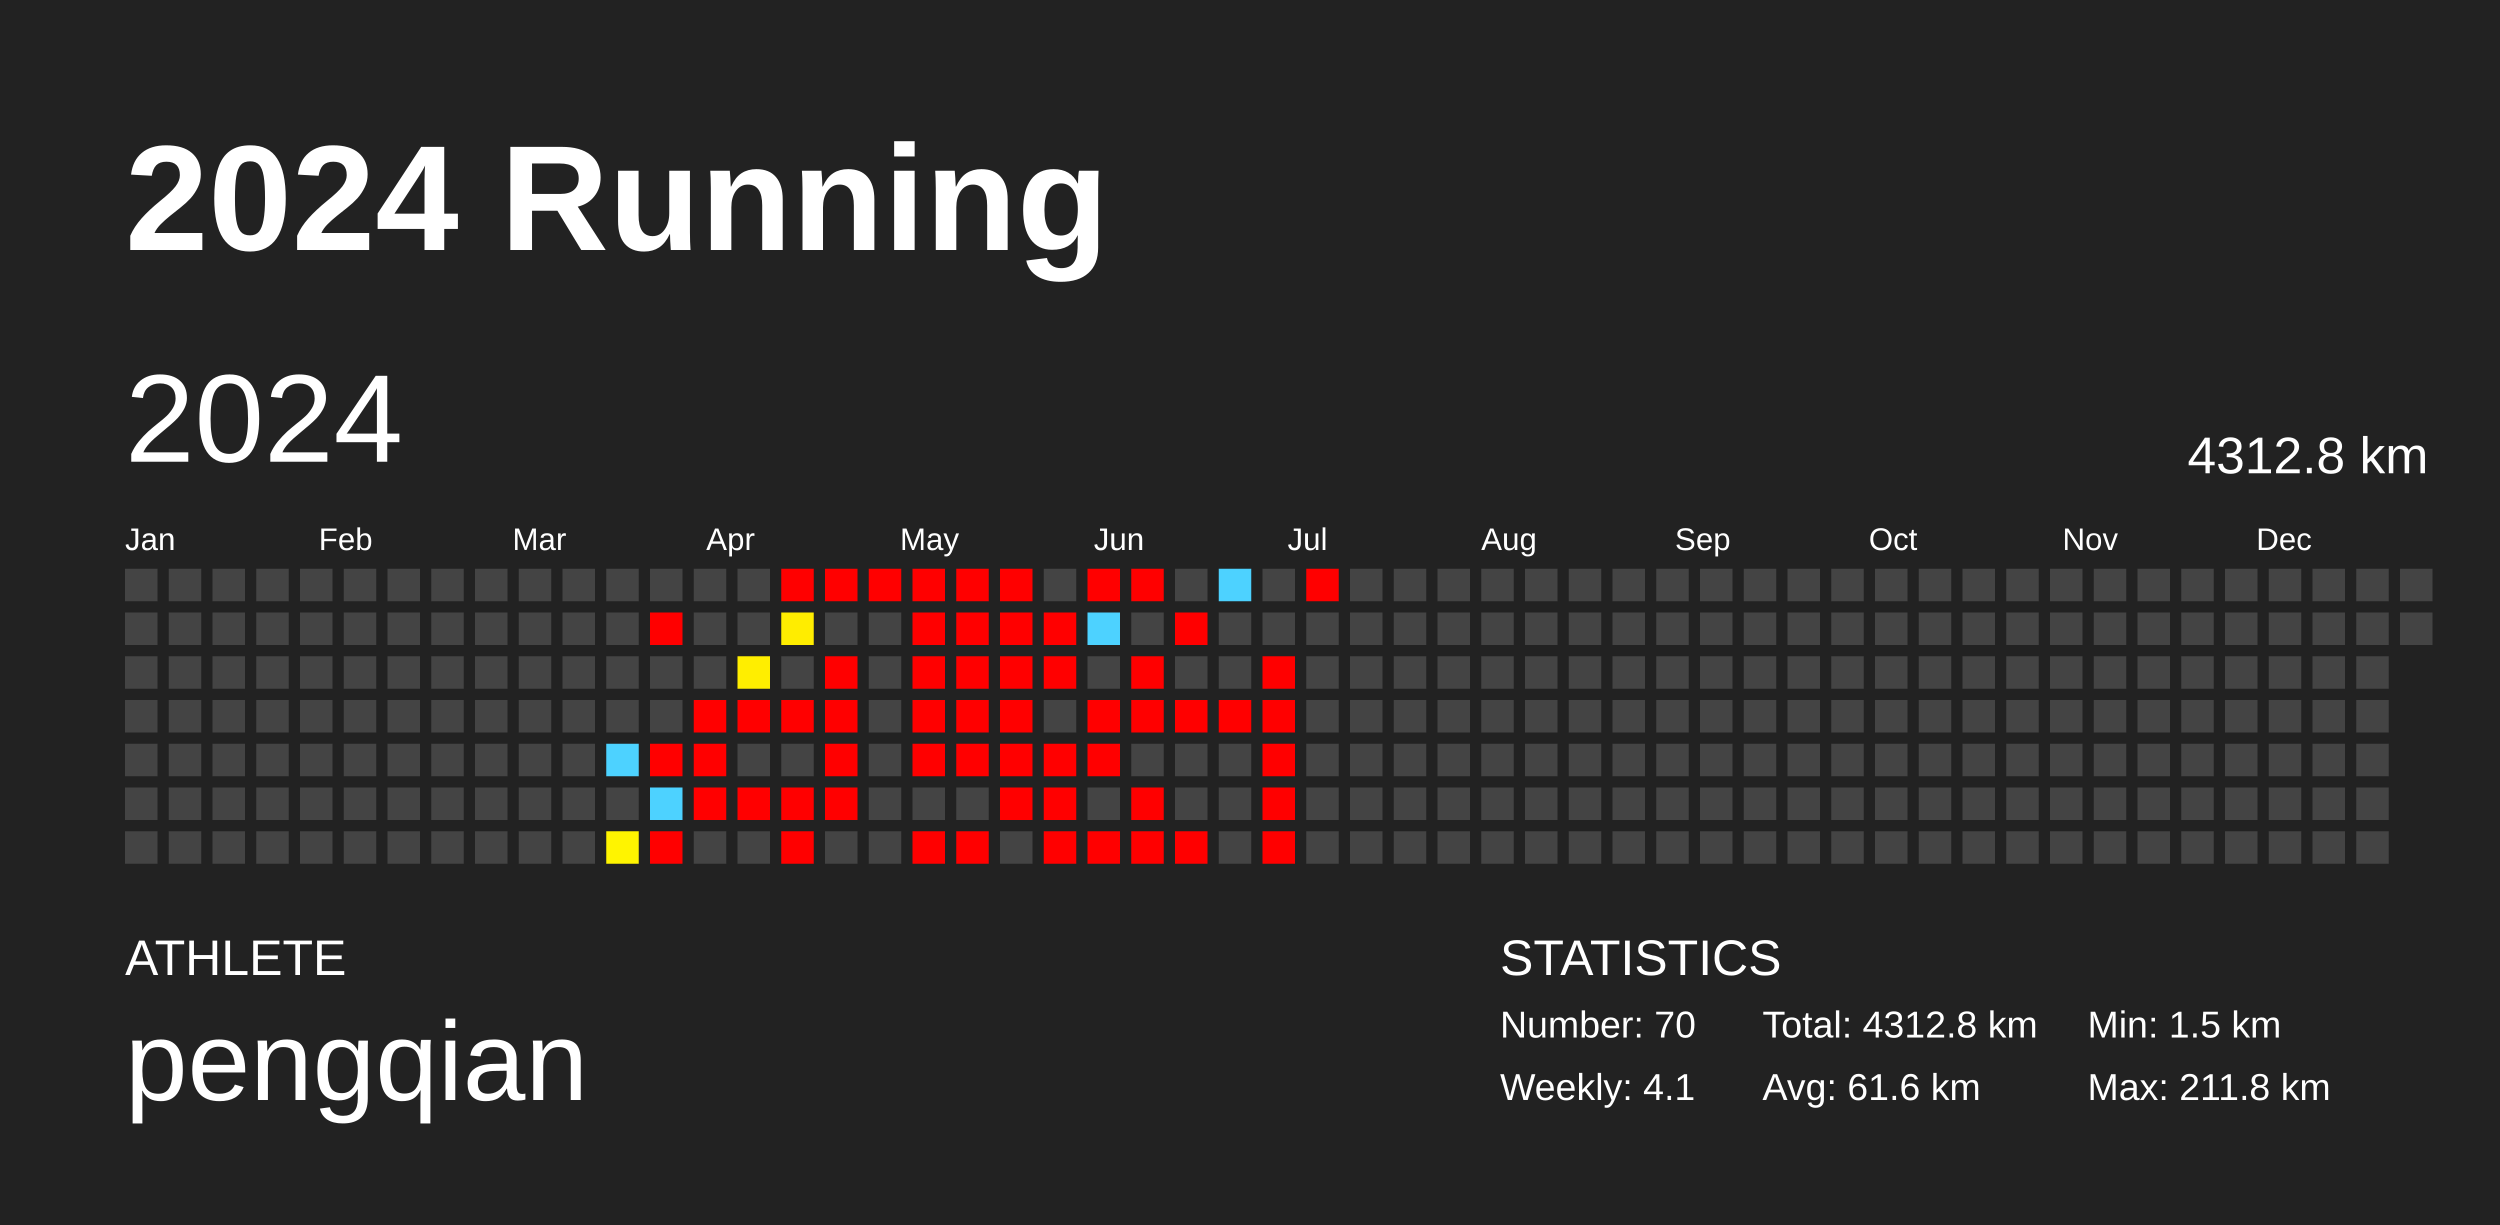
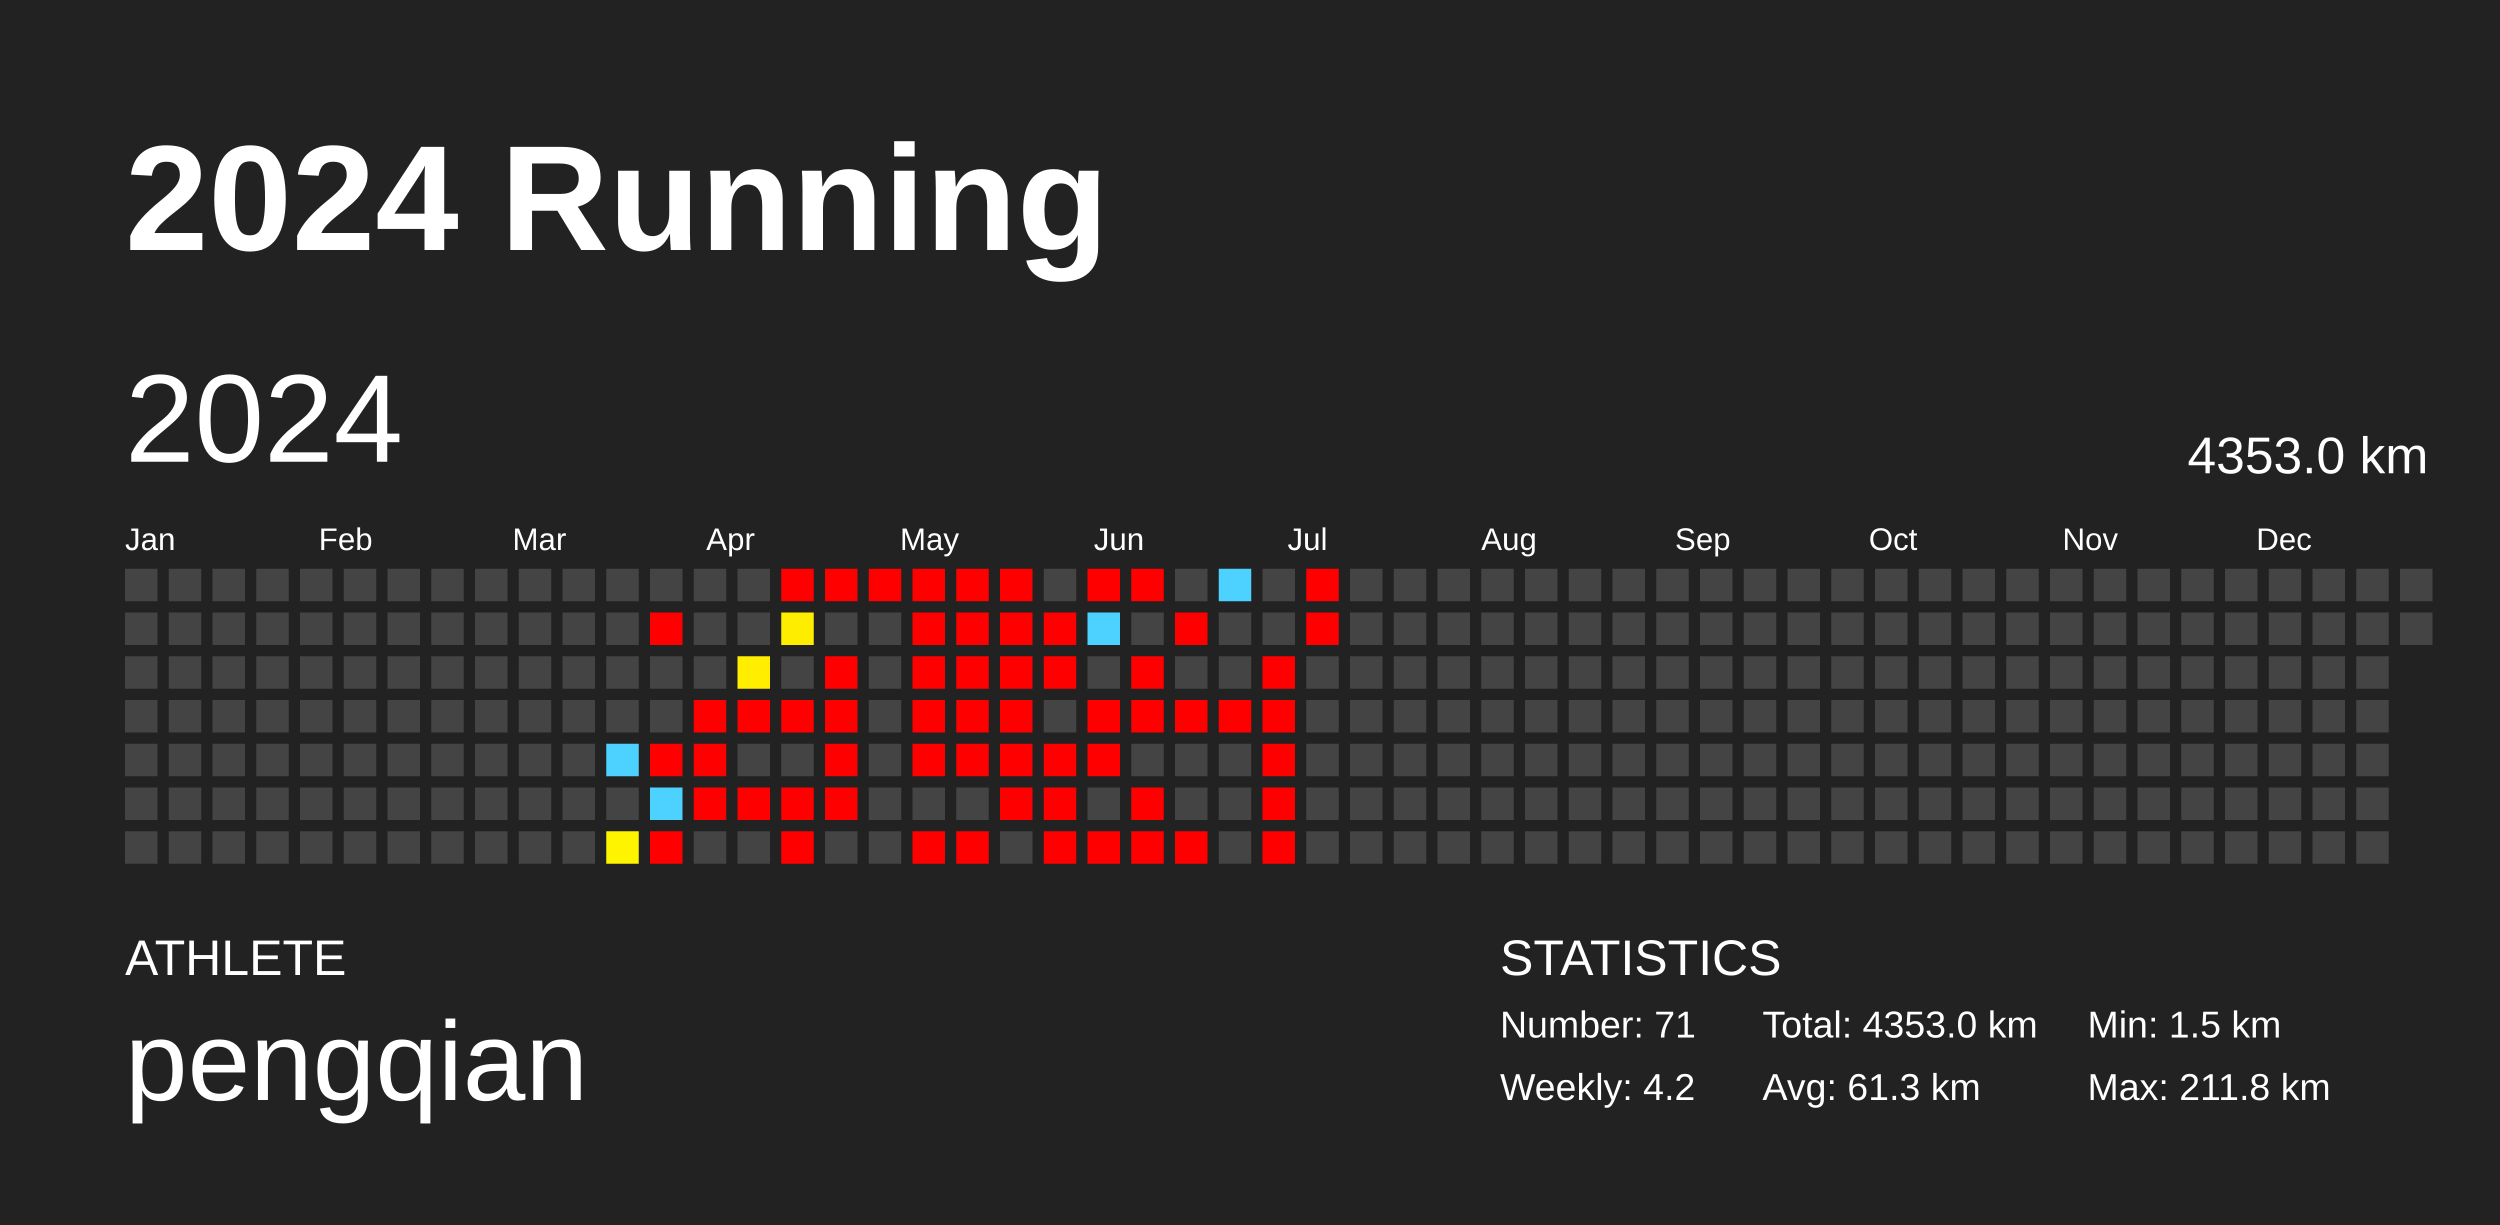
<svg xmlns="http://www.w3.org/2000/svg" baseProfile="full" height="98mm" version="1.1" viewBox="0,0,200,98" width="200mm">
  <defs />
  <rect fill="#222222" height="98" width="200" x="0" y="0" />
  <text fill="#FFFFFF" style="font-size:12px; font-family:Arial; font-weight:bold;" x="10" y="20">2024 Running</text>
  <text fill="#FFFFFF" style="font-size:4px; font-family:Arial" x="10" y="78">ATHLETE</text>
  <text fill="#FFFFFF" style="font-size:9px; font-family:Arial" x="10" y="88">pengqian</text>
  <text fill="#FFFFFF" style="font-size:4px; font-family:Arial" x="120" y="78">STATISTICS</text>
-   <text fill="#FFFFFF" style="font-size:3px; font-family:Arial" x="120" y="83">Number: 70</text>
-   <text fill="#FFFFFF" style="font-size:3px; font-family:Arial" x="120" y="88">Weekly: 4.1</text>
-   <text fill="#FFFFFF" style="font-size:3px; font-family:Arial" x="141" y="83">Total: 4312.8 km</text>
-   <text fill="#FFFFFF" style="font-size:3px; font-family:Arial" x="141" y="88">Avg: 61.6 km</text>
+   <text fill="#FFFFFF" style="font-size:3px; font-family:Arial" x="120" y="83">Number: 71</text>
+   <text fill="#FFFFFF" style="font-size:3px; font-family:Arial" x="120" y="88">Weekly: 4.2</text>
+   <text fill="#FFFFFF" style="font-size:3px; font-family:Arial" x="141" y="83">Total: 4353.0 km</text>
+   <text fill="#FFFFFF" style="font-size:3px; font-family:Arial" x="141" y="88">Avg: 61.3 km</text>
  <text fill="#FFFFFF" style="font-size:3px; font-family:Arial" x="167" y="83">Min: 1.5 km</text>
  <text fill="#FFFFFF" style="font-size:3px; font-family:Arial" x="167" y="88">Max: 211.8 km</text>
  <text dominant-baseline="hanging" fill="#FFFFFF" style="font-size:10.0px; font-family:Arial;" x="10" y="30">2024</text>
-   <text dominant-baseline="hanging" fill="#FFFFFF" style="font-size:4.125px; font-family:Arial;" x="175" y="35">4312.8 km</text>
+   <text dominant-baseline="hanging" fill="#FFFFFF" style="font-size:4.125px; font-family:Arial;" x="175" y="35">4353.0 km</text>
  <text fill="#FFFFFF" style="font-size:2.5px; font-family:Arial" x="10.0" y="44">Jan</text>
  <text fill="#FFFFFF" style="font-size:2.5px; font-family:Arial" x="25.5" y="44">Feb</text>
  <text fill="#FFFFFF" style="font-size:2.5px; font-family:Arial" x="41.0" y="44">Mar</text>
  <text fill="#FFFFFF" style="font-size:2.5px; font-family:Arial" x="56.5" y="44">Apr</text>
  <text fill="#FFFFFF" style="font-size:2.5px; font-family:Arial" x="72.0" y="44">May</text>
  <text fill="#FFFFFF" style="font-size:2.5px; font-family:Arial" x="87.5" y="44">Jun</text>
  <text fill="#FFFFFF" style="font-size:2.5px; font-family:Arial" x="103.0" y="44">Jul</text>
  <text fill="#FFFFFF" style="font-size:2.5px; font-family:Arial" x="118.5" y="44">Aug</text>
  <text fill="#FFFFFF" style="font-size:2.5px; font-family:Arial" x="134.0" y="44">Sep</text>
  <text fill="#FFFFFF" style="font-size:2.5px; font-family:Arial" x="149.5" y="44">Oct</text>
  <text fill="#FFFFFF" style="font-size:2.5px; font-family:Arial" x="165.0" y="44">Nov</text>
  <text fill="#FFFFFF" style="font-size:2.5px; font-family:Arial" x="180.5" y="44">Dec</text>
  <rect fill="#444444" height="2.6" width="2.6" x="10.0" y="45.5" />
  <rect fill="#444444" height="2.6" width="2.6" x="10.0" y="49.0" />
  <rect fill="#444444" height="2.6" width="2.6" x="10.0" y="52.5" />
  <rect fill="#444444" height="2.6" width="2.6" x="10.0" y="56.0" />
  <rect fill="#444444" height="2.6" width="2.6" x="10.0" y="59.5" />
  <rect fill="#444444" height="2.6" width="2.6" x="10.0" y="63.0" />
  <rect fill="#444444" height="2.6" width="2.6" x="10.0" y="66.5" />
  <rect fill="#444444" height="2.6" width="2.6" x="13.5" y="45.5" />
  <rect fill="#444444" height="2.6" width="2.6" x="13.5" y="49.0" />
  <rect fill="#444444" height="2.6" width="2.6" x="13.5" y="52.5" />
  <rect fill="#444444" height="2.6" width="2.6" x="13.5" y="56.0" />
  <rect fill="#444444" height="2.6" width="2.6" x="13.5" y="59.5" />
  <rect fill="#444444" height="2.6" width="2.6" x="13.5" y="63.0" />
  <rect fill="#444444" height="2.6" width="2.6" x="13.5" y="66.5" />
  <rect fill="#444444" height="2.6" width="2.6" x="17.0" y="45.5" />
  <rect fill="#444444" height="2.6" width="2.6" x="17.0" y="49.0" />
  <rect fill="#444444" height="2.6" width="2.6" x="17.0" y="52.5" />
  <rect fill="#444444" height="2.6" width="2.6" x="17.0" y="56.0" />
  <rect fill="#444444" height="2.6" width="2.6" x="17.0" y="59.5" />
  <rect fill="#444444" height="2.6" width="2.6" x="17.0" y="63.0" />
  <rect fill="#444444" height="2.6" width="2.6" x="17.0" y="66.5" />
  <rect fill="#444444" height="2.6" width="2.6" x="20.5" y="45.5" />
  <rect fill="#444444" height="2.6" width="2.6" x="20.5" y="49.0" />
  <rect fill="#444444" height="2.6" width="2.6" x="20.5" y="52.5" />
  <rect fill="#444444" height="2.6" width="2.6" x="20.5" y="56.0" />
  <rect fill="#444444" height="2.6" width="2.6" x="20.5" y="59.5" />
  <rect fill="#444444" height="2.6" width="2.6" x="20.5" y="63.0" />
  <rect fill="#444444" height="2.6" width="2.6" x="20.5" y="66.5" />
  <rect fill="#444444" height="2.6" width="2.6" x="24.0" y="45.5" />
  <rect fill="#444444" height="2.6" width="2.6" x="24.0" y="49.0" />
  <rect fill="#444444" height="2.6" width="2.6" x="24.0" y="52.5" />
  <rect fill="#444444" height="2.6" width="2.6" x="24.0" y="56.0" />
  <rect fill="#444444" height="2.6" width="2.6" x="24.0" y="59.5" />
  <rect fill="#444444" height="2.6" width="2.6" x="24.0" y="63.0" />
  <rect fill="#444444" height="2.6" width="2.6" x="24.0" y="66.5" />
  <rect fill="#444444" height="2.6" width="2.6" x="27.5" y="45.5" />
  <rect fill="#444444" height="2.6" width="2.6" x="27.5" y="49.0" />
  <rect fill="#444444" height="2.6" width="2.6" x="27.5" y="52.5" />
  <rect fill="#444444" height="2.6" width="2.6" x="27.5" y="56.0" />
  <rect fill="#444444" height="2.6" width="2.6" x="27.5" y="59.5" />
  <rect fill="#444444" height="2.6" width="2.6" x="27.5" y="63.0" />
  <rect fill="#444444" height="2.6" width="2.6" x="27.5" y="66.5" />
  <rect fill="#444444" height="2.6" width="2.6" x="31.0" y="45.5" />
  <rect fill="#444444" height="2.6" width="2.6" x="31.0" y="49.0" />
  <rect fill="#444444" height="2.6" width="2.6" x="31.0" y="52.5" />
  <rect fill="#444444" height="2.6" width="2.6" x="31.0" y="56.0" />
  <rect fill="#444444" height="2.6" width="2.6" x="31.0" y="59.5" />
  <rect fill="#444444" height="2.6" width="2.6" x="31.0" y="63.0" />
  <rect fill="#444444" height="2.6" width="2.6" x="31.0" y="66.5" />
  <rect fill="#444444" height="2.6" width="2.6" x="34.5" y="45.5" />
  <rect fill="#444444" height="2.6" width="2.6" x="34.5" y="49.0" />
  <rect fill="#444444" height="2.6" width="2.6" x="34.5" y="52.5" />
  <rect fill="#444444" height="2.6" width="2.6" x="34.5" y="56.0" />
  <rect fill="#444444" height="2.6" width="2.6" x="34.5" y="59.5" />
  <rect fill="#444444" height="2.6" width="2.6" x="34.5" y="63.0" />
  <rect fill="#444444" height="2.6" width="2.6" x="34.5" y="66.5" />
  <rect fill="#444444" height="2.6" width="2.6" x="38.0" y="45.5" />
  <rect fill="#444444" height="2.6" width="2.6" x="38.0" y="49.0" />
  <rect fill="#444444" height="2.6" width="2.6" x="38.0" y="52.5" />
  <rect fill="#444444" height="2.6" width="2.6" x="38.0" y="56.0" />
  <rect fill="#444444" height="2.6" width="2.6" x="38.0" y="59.5" />
  <rect fill="#444444" height="2.6" width="2.6" x="38.0" y="63.0" />
  <rect fill="#444444" height="2.6" width="2.6" x="38.0" y="66.5" />
  <rect fill="#444444" height="2.6" width="2.6" x="41.5" y="45.5" />
  <rect fill="#444444" height="2.6" width="2.6" x="41.5" y="49.0" />
  <rect fill="#444444" height="2.6" width="2.6" x="41.5" y="52.5" />
  <rect fill="#444444" height="2.6" width="2.6" x="41.5" y="56.0" />
  <rect fill="#444444" height="2.6" width="2.6" x="41.5" y="59.5" />
  <rect fill="#444444" height="2.6" width="2.6" x="41.5" y="63.0" />
  <rect fill="#444444" height="2.6" width="2.6" x="41.5" y="66.5" />
  <rect fill="#444444" height="2.6" width="2.6" x="45.0" y="45.5" />
  <rect fill="#444444" height="2.6" width="2.6" x="45.0" y="49.0" />
  <rect fill="#444444" height="2.6" width="2.6" x="45.0" y="52.5" />
  <rect fill="#444444" height="2.6" width="2.6" x="45.0" y="56.0" />
  <rect fill="#444444" height="2.6" width="2.6" x="45.0" y="59.5" />
  <rect fill="#444444" height="2.6" width="2.6" x="45.0" y="63.0" />
  <rect fill="#444444" height="2.6" width="2.6" x="45.0" y="66.5" />
  <rect fill="#444444" height="2.6" width="2.6" x="48.5" y="45.5" />
  <rect fill="#444444" height="2.6" width="2.6" x="48.5" y="49.0" />
  <rect fill="#444444" height="2.6" width="2.6" x="48.5" y="52.5" />
  <rect fill="#444444" height="2.6" width="2.6" x="48.5" y="56.0" />
  <rect fill="#4dd2ff" height="2.6" width="2.6" x="48.5" y="59.5" />
  <rect fill="#444444" height="2.6" width="2.6" x="48.5" y="63.0" />
  <rect fill="#fff400" height="2.6" width="2.6" x="48.5" y="66.5" />
  <rect fill="#444444" height="2.6" width="2.6" x="52.0" y="45.5" />
  <rect fill="red" height="2.6" width="2.6" x="52.0" y="49.0" />
  <rect fill="#444444" height="2.6" width="2.6" x="52.0" y="52.5" />
  <rect fill="#444444" height="2.6" width="2.6" x="52.0" y="56.0" />
  <rect fill="red" height="2.6" width="2.6" x="52.0" y="59.5" />
  <rect fill="#4dd2ff" height="2.6" width="2.6" x="52.0" y="63.0" />
  <rect fill="red" height="2.6" width="2.6" x="52.0" y="66.5" />
  <rect fill="#444444" height="2.6" width="2.6" x="55.5" y="45.5" />
  <rect fill="#444444" height="2.6" width="2.6" x="55.5" y="49.0" />
  <rect fill="#444444" height="2.6" width="2.6" x="55.5" y="52.5" />
  <rect fill="red" height="2.6" width="2.6" x="55.5" y="56.0" />
  <rect fill="red" height="2.6" width="2.6" x="55.5" y="59.5" />
  <rect fill="red" height="2.6" width="2.6" x="55.5" y="63.0" />
  <rect fill="#444444" height="2.6" width="2.6" x="55.5" y="66.5" />
  <rect fill="#444444" height="2.6" width="2.6" x="59.0" y="45.5" />
  <rect fill="#444444" height="2.6" width="2.6" x="59.0" y="49.0" />
  <rect fill="#ffee00" height="2.6" width="2.6" x="59.0" y="52.5" />
  <rect fill="red" height="2.6" width="2.6" x="59.0" y="56.0" />
  <rect fill="#444444" height="2.6" width="2.6" x="59.0" y="59.5" />
  <rect fill="red" height="2.6" width="2.6" x="59.0" y="63.0" />
  <rect fill="#444444" height="2.6" width="2.6" x="59.0" y="66.5" />
  <rect fill="red" height="2.6" width="2.6" x="62.5" y="45.5" />
  <rect fill="#ffed00" height="2.6" width="2.6" x="62.5" y="49.0" />
  <rect fill="#444444" height="2.6" width="2.6" x="62.5" y="52.5" />
  <rect fill="red" height="2.6" width="2.6" x="62.5" y="56.0" />
  <rect fill="#444444" height="2.6" width="2.6" x="62.5" y="59.5" />
  <rect fill="red" height="2.6" width="2.6" x="62.5" y="63.0" />
  <rect fill="red" height="2.6" width="2.6" x="62.5" y="66.5" />
  <rect fill="red" height="2.6" width="2.6" x="66.0" y="45.5" />
  <rect fill="#444444" height="2.6" width="2.6" x="66.0" y="49.0" />
  <rect fill="red" height="2.6" width="2.6" x="66.0" y="52.5" />
  <rect fill="red" height="2.6" width="2.6" x="66.0" y="56.0" />
  <rect fill="red" height="2.6" width="2.6" x="66.0" y="59.5" />
  <rect fill="red" height="2.6" width="2.6" x="66.0" y="63.0" />
  <rect fill="#444444" height="2.6" width="2.6" x="66.0" y="66.5" />
  <rect fill="red" height="2.6" width="2.6" x="69.5" y="45.5" />
  <rect fill="#444444" height="2.6" width="2.6" x="69.5" y="49.0" />
  <rect fill="#444444" height="2.6" width="2.6" x="69.5" y="52.5" />
  <rect fill="#444444" height="2.6" width="2.6" x="69.5" y="56.0" />
  <rect fill="#444444" height="2.6" width="2.6" x="69.5" y="59.5" />
  <rect fill="#444444" height="2.6" width="2.6" x="69.5" y="63.0" />
  <rect fill="#444444" height="2.6" width="2.6" x="69.5" y="66.5" />
  <rect fill="red" height="2.6" width="2.6" x="73.0" y="45.5" />
  <rect fill="red" height="2.6" width="2.6" x="73.0" y="49.0" />
  <rect fill="red" height="2.6" width="2.6" x="73.0" y="52.5" />
  <rect fill="red" height="2.6" width="2.6" x="73.0" y="56.0" />
  <rect fill="red" height="2.6" width="2.6" x="73.0" y="59.5" />
  <rect fill="#444444" height="2.6" width="2.6" x="73.0" y="63.0" />
  <rect fill="red" height="2.6" width="2.6" x="73.0" y="66.5" />
  <rect fill="red" height="2.6" width="2.6" x="76.5" y="45.5" />
  <rect fill="red" height="2.6" width="2.6" x="76.5" y="49.0" />
  <rect fill="red" height="2.6" width="2.6" x="76.5" y="52.5" />
  <rect fill="red" height="2.6" width="2.6" x="76.5" y="56.0" />
  <rect fill="red" height="2.6" width="2.6" x="76.5" y="59.5" />
  <rect fill="#444444" height="2.6" width="2.6" x="76.5" y="63.0" />
  <rect fill="red" height="2.6" width="2.6" x="76.5" y="66.5" />
  <rect fill="red" height="2.6" width="2.6" x="80.0" y="45.5" />
  <rect fill="red" height="2.6" width="2.6" x="80.0" y="49.0" />
  <rect fill="red" height="2.6" width="2.6" x="80.0" y="52.5" />
  <rect fill="red" height="2.6" width="2.6" x="80.0" y="56.0" />
  <rect fill="red" height="2.6" width="2.6" x="80.0" y="59.5" />
  <rect fill="red" height="2.6" width="2.6" x="80.0" y="63.0" />
  <rect fill="#444444" height="2.6" width="2.6" x="80.0" y="66.5" />
  <rect fill="#444444" height="2.6" width="2.6" x="83.5" y="45.5" />
  <rect fill="red" height="2.6" width="2.6" x="83.5" y="49.0" />
  <rect fill="red" height="2.6" width="2.6" x="83.5" y="52.5" />
  <rect fill="#444444" height="2.6" width="2.6" x="83.5" y="56.0" />
  <rect fill="red" height="2.6" width="2.6" x="83.5" y="59.5" />
  <rect fill="red" height="2.6" width="2.6" x="83.5" y="63.0" />
  <rect fill="red" height="2.6" width="2.6" x="83.5" y="66.5" />
  <rect fill="red" height="2.6" width="2.6" x="87.0" y="45.5" />
  <rect fill="#4dd2ff" height="2.6" width="2.6" x="87.0" y="49.0" />
  <rect fill="#444444" height="2.6" width="2.6" x="87.0" y="52.5" />
  <rect fill="red" height="2.6" width="2.6" x="87.0" y="56.0" />
  <rect fill="red" height="2.6" width="2.6" x="87.0" y="59.5" />
  <rect fill="#444444" height="2.6" width="2.6" x="87.0" y="63.0" />
  <rect fill="red" height="2.6" width="2.6" x="87.0" y="66.5" />
  <rect fill="red" height="2.6" width="2.6" x="90.5" y="45.5" />
  <rect fill="#444444" height="2.6" width="2.6" x="90.5" y="49.0" />
  <rect fill="red" height="2.6" width="2.6" x="90.5" y="52.5" />
  <rect fill="red" height="2.6" width="2.6" x="90.5" y="56.0" />
  <rect fill="#444444" height="2.6" width="2.6" x="90.5" y="59.5" />
  <rect fill="red" height="2.6" width="2.6" x="90.5" y="63.0" />
  <rect fill="red" height="2.6" width="2.6" x="90.5" y="66.5" />
  <rect fill="#444444" height="2.6" width="2.6" x="94.0" y="45.5" />
  <rect fill="red" height="2.6" width="2.6" x="94.0" y="49.0" />
  <rect fill="#444444" height="2.6" width="2.6" x="94.0" y="52.5" />
  <rect fill="red" height="2.6" width="2.6" x="94.0" y="56.0" />
  <rect fill="#444444" height="2.6" width="2.6" x="94.0" y="59.5" />
  <rect fill="#444444" height="2.6" width="2.6" x="94.0" y="63.0" />
  <rect fill="red" height="2.6" width="2.6" x="94.0" y="66.5" />
  <rect fill="#4dd2ff" height="2.6" width="2.6" x="97.5" y="45.5" />
  <rect fill="#444444" height="2.6" width="2.6" x="97.5" y="49.0" />
  <rect fill="#444444" height="2.6" width="2.6" x="97.5" y="52.5" />
  <rect fill="red" height="2.6" width="2.6" x="97.5" y="56.0" />
  <rect fill="#444444" height="2.6" width="2.6" x="97.5" y="59.5" />
  <rect fill="#444444" height="2.6" width="2.6" x="97.5" y="63.0" />
  <rect fill="#444444" height="2.6" width="2.6" x="97.5" y="66.5" />
  <rect fill="#444444" height="2.6" width="2.6" x="101.0" y="45.5" />
  <rect fill="#444444" height="2.6" width="2.6" x="101.0" y="49.0" />
  <rect fill="red" height="2.6" width="2.6" x="101.0" y="52.5" />
  <rect fill="red" height="2.6" width="2.6" x="101.0" y="56.0" />
  <rect fill="red" height="2.6" width="2.6" x="101.0" y="59.5" />
  <rect fill="red" height="2.6" width="2.6" x="101.0" y="63.0" />
  <rect fill="red" height="2.6" width="2.6" x="101.0" y="66.5" />
  <rect fill="red" height="2.6" width="2.6" x="104.5" y="45.5" />
-   <rect fill="#444444" height="2.6" width="2.6" x="104.5" y="49.0" />
+   <rect fill="red" height="2.6" width="2.6" x="104.5" y="49.0" />
  <rect fill="#444444" height="2.6" width="2.6" x="104.5" y="52.5" />
  <rect fill="#444444" height="2.6" width="2.6" x="104.5" y="56.0" />
  <rect fill="#444444" height="2.6" width="2.6" x="104.5" y="59.5" />
  <rect fill="#444444" height="2.6" width="2.6" x="104.5" y="63.0" />
  <rect fill="#444444" height="2.6" width="2.6" x="104.5" y="66.5" />
  <rect fill="#444444" height="2.6" width="2.6" x="108.0" y="45.5" />
  <rect fill="#444444" height="2.6" width="2.6" x="108.0" y="49.0" />
  <rect fill="#444444" height="2.6" width="2.6" x="108.0" y="52.5" />
  <rect fill="#444444" height="2.6" width="2.6" x="108.0" y="56.0" />
  <rect fill="#444444" height="2.6" width="2.6" x="108.0" y="59.5" />
  <rect fill="#444444" height="2.6" width="2.6" x="108.0" y="63.0" />
  <rect fill="#444444" height="2.6" width="2.6" x="108.0" y="66.5" />
  <rect fill="#444444" height="2.6" width="2.6" x="111.5" y="45.5" />
  <rect fill="#444444" height="2.6" width="2.6" x="111.5" y="49.0" />
  <rect fill="#444444" height="2.6" width="2.6" x="111.5" y="52.5" />
  <rect fill="#444444" height="2.6" width="2.6" x="111.5" y="56.0" />
  <rect fill="#444444" height="2.6" width="2.6" x="111.5" y="59.5" />
  <rect fill="#444444" height="2.6" width="2.6" x="111.5" y="63.0" />
  <rect fill="#444444" height="2.6" width="2.6" x="111.5" y="66.5" />
  <rect fill="#444444" height="2.6" width="2.6" x="115.0" y="45.5" />
  <rect fill="#444444" height="2.6" width="2.6" x="115.0" y="49.0" />
  <rect fill="#444444" height="2.6" width="2.6" x="115.0" y="52.5" />
  <rect fill="#444444" height="2.6" width="2.6" x="115.0" y="56.0" />
  <rect fill="#444444" height="2.6" width="2.6" x="115.0" y="59.5" />
  <rect fill="#444444" height="2.6" width="2.6" x="115.0" y="63.0" />
  <rect fill="#444444" height="2.6" width="2.6" x="115.0" y="66.5" />
  <rect fill="#444444" height="2.6" width="2.6" x="118.5" y="45.5" />
  <rect fill="#444444" height="2.6" width="2.6" x="118.5" y="49.0" />
  <rect fill="#444444" height="2.6" width="2.6" x="118.5" y="52.5" />
  <rect fill="#444444" height="2.6" width="2.6" x="118.5" y="56.0" />
  <rect fill="#444444" height="2.6" width="2.6" x="118.5" y="59.5" />
  <rect fill="#444444" height="2.6" width="2.6" x="118.5" y="63.0" />
  <rect fill="#444444" height="2.6" width="2.6" x="118.5" y="66.5" />
  <rect fill="#444444" height="2.6" width="2.6" x="122.0" y="45.5" />
  <rect fill="#444444" height="2.6" width="2.6" x="122.0" y="49.0" />
  <rect fill="#444444" height="2.6" width="2.6" x="122.0" y="52.5" />
  <rect fill="#444444" height="2.6" width="2.6" x="122.0" y="56.0" />
  <rect fill="#444444" height="2.6" width="2.6" x="122.0" y="59.5" />
  <rect fill="#444444" height="2.6" width="2.6" x="122.0" y="63.0" />
  <rect fill="#444444" height="2.6" width="2.6" x="122.0" y="66.5" />
  <rect fill="#444444" height="2.6" width="2.6" x="125.5" y="45.5" />
  <rect fill="#444444" height="2.6" width="2.6" x="125.5" y="49.0" />
  <rect fill="#444444" height="2.6" width="2.6" x="125.5" y="52.5" />
  <rect fill="#444444" height="2.6" width="2.6" x="125.5" y="56.0" />
  <rect fill="#444444" height="2.6" width="2.6" x="125.5" y="59.5" />
  <rect fill="#444444" height="2.6" width="2.6" x="125.5" y="63.0" />
  <rect fill="#444444" height="2.6" width="2.6" x="125.5" y="66.5" />
  <rect fill="#444444" height="2.6" width="2.6" x="129.0" y="45.5" />
  <rect fill="#444444" height="2.6" width="2.6" x="129.0" y="49.0" />
  <rect fill="#444444" height="2.6" width="2.6" x="129.0" y="52.5" />
  <rect fill="#444444" height="2.6" width="2.6" x="129.0" y="56.0" />
  <rect fill="#444444" height="2.6" width="2.6" x="129.0" y="59.5" />
  <rect fill="#444444" height="2.6" width="2.6" x="129.0" y="63.0" />
  <rect fill="#444444" height="2.6" width="2.6" x="129.0" y="66.5" />
  <rect fill="#444444" height="2.6" width="2.6" x="132.5" y="45.5" />
  <rect fill="#444444" height="2.6" width="2.6" x="132.5" y="49.0" />
  <rect fill="#444444" height="2.6" width="2.6" x="132.5" y="52.5" />
  <rect fill="#444444" height="2.6" width="2.6" x="132.5" y="56.0" />
  <rect fill="#444444" height="2.6" width="2.6" x="132.5" y="59.5" />
  <rect fill="#444444" height="2.6" width="2.6" x="132.5" y="63.0" />
  <rect fill="#444444" height="2.6" width="2.6" x="132.5" y="66.5" />
  <rect fill="#444444" height="2.6" width="2.6" x="136.0" y="45.5" />
  <rect fill="#444444" height="2.6" width="2.6" x="136.0" y="49.0" />
  <rect fill="#444444" height="2.6" width="2.6" x="136.0" y="52.5" />
  <rect fill="#444444" height="2.6" width="2.6" x="136.0" y="56.0" />
  <rect fill="#444444" height="2.6" width="2.6" x="136.0" y="59.5" />
  <rect fill="#444444" height="2.6" width="2.6" x="136.0" y="63.0" />
  <rect fill="#444444" height="2.6" width="2.6" x="136.0" y="66.5" />
  <rect fill="#444444" height="2.6" width="2.6" x="139.5" y="45.5" />
  <rect fill="#444444" height="2.6" width="2.6" x="139.5" y="49.0" />
  <rect fill="#444444" height="2.6" width="2.6" x="139.5" y="52.5" />
  <rect fill="#444444" height="2.6" width="2.6" x="139.5" y="56.0" />
  <rect fill="#444444" height="2.6" width="2.6" x="139.5" y="59.5" />
  <rect fill="#444444" height="2.6" width="2.6" x="139.5" y="63.0" />
  <rect fill="#444444" height="2.6" width="2.6" x="139.5" y="66.5" />
  <rect fill="#444444" height="2.6" width="2.6" x="143.0" y="45.5" />
  <rect fill="#444444" height="2.6" width="2.6" x="143.0" y="49.0" />
  <rect fill="#444444" height="2.6" width="2.6" x="143.0" y="52.5" />
  <rect fill="#444444" height="2.6" width="2.6" x="143.0" y="56.0" />
  <rect fill="#444444" height="2.6" width="2.6" x="143.0" y="59.5" />
  <rect fill="#444444" height="2.6" width="2.6" x="143.0" y="63.0" />
  <rect fill="#444444" height="2.6" width="2.6" x="143.0" y="66.5" />
  <rect fill="#444444" height="2.6" width="2.6" x="146.5" y="45.5" />
  <rect fill="#444444" height="2.6" width="2.6" x="146.5" y="49.0" />
  <rect fill="#444444" height="2.6" width="2.6" x="146.5" y="52.5" />
  <rect fill="#444444" height="2.6" width="2.6" x="146.5" y="56.0" />
  <rect fill="#444444" height="2.6" width="2.6" x="146.5" y="59.5" />
  <rect fill="#444444" height="2.6" width="2.6" x="146.5" y="63.0" />
  <rect fill="#444444" height="2.6" width="2.6" x="146.5" y="66.5" />
  <rect fill="#444444" height="2.6" width="2.6" x="150.0" y="45.5" />
  <rect fill="#444444" height="2.6" width="2.6" x="150.0" y="49.0" />
  <rect fill="#444444" height="2.6" width="2.6" x="150.0" y="52.5" />
  <rect fill="#444444" height="2.6" width="2.6" x="150.0" y="56.0" />
  <rect fill="#444444" height="2.6" width="2.6" x="150.0" y="59.5" />
  <rect fill="#444444" height="2.6" width="2.6" x="150.0" y="63.0" />
  <rect fill="#444444" height="2.6" width="2.6" x="150.0" y="66.5" />
  <rect fill="#444444" height="2.6" width="2.6" x="153.5" y="45.5" />
  <rect fill="#444444" height="2.6" width="2.6" x="153.5" y="49.0" />
  <rect fill="#444444" height="2.6" width="2.6" x="153.5" y="52.5" />
  <rect fill="#444444" height="2.6" width="2.6" x="153.5" y="56.0" />
  <rect fill="#444444" height="2.6" width="2.6" x="153.5" y="59.5" />
  <rect fill="#444444" height="2.6" width="2.6" x="153.5" y="63.0" />
  <rect fill="#444444" height="2.6" width="2.6" x="153.5" y="66.5" />
  <rect fill="#444444" height="2.6" width="2.6" x="157.0" y="45.5" />
  <rect fill="#444444" height="2.6" width="2.6" x="157.0" y="49.0" />
  <rect fill="#444444" height="2.6" width="2.6" x="157.0" y="52.5" />
  <rect fill="#444444" height="2.6" width="2.6" x="157.0" y="56.0" />
  <rect fill="#444444" height="2.6" width="2.6" x="157.0" y="59.5" />
  <rect fill="#444444" height="2.6" width="2.6" x="157.0" y="63.0" />
  <rect fill="#444444" height="2.6" width="2.6" x="157.0" y="66.5" />
  <rect fill="#444444" height="2.6" width="2.6" x="160.5" y="45.5" />
  <rect fill="#444444" height="2.6" width="2.6" x="160.5" y="49.0" />
  <rect fill="#444444" height="2.6" width="2.6" x="160.5" y="52.5" />
  <rect fill="#444444" height="2.6" width="2.6" x="160.5" y="56.0" />
  <rect fill="#444444" height="2.6" width="2.6" x="160.5" y="59.5" />
  <rect fill="#444444" height="2.6" width="2.6" x="160.5" y="63.0" />
  <rect fill="#444444" height="2.6" width="2.6" x="160.5" y="66.5" />
  <rect fill="#444444" height="2.6" width="2.6" x="164.0" y="45.5" />
  <rect fill="#444444" height="2.6" width="2.6" x="164.0" y="49.0" />
  <rect fill="#444444" height="2.6" width="2.6" x="164.0" y="52.5" />
  <rect fill="#444444" height="2.6" width="2.6" x="164.0" y="56.0" />
  <rect fill="#444444" height="2.6" width="2.6" x="164.0" y="59.5" />
  <rect fill="#444444" height="2.6" width="2.6" x="164.0" y="63.0" />
  <rect fill="#444444" height="2.6" width="2.6" x="164.0" y="66.5" />
  <rect fill="#444444" height="2.6" width="2.6" x="167.5" y="45.5" />
  <rect fill="#444444" height="2.6" width="2.6" x="167.5" y="49.0" />
  <rect fill="#444444" height="2.6" width="2.6" x="167.5" y="52.5" />
  <rect fill="#444444" height="2.6" width="2.6" x="167.5" y="56.0" />
  <rect fill="#444444" height="2.6" width="2.6" x="167.5" y="59.5" />
  <rect fill="#444444" height="2.6" width="2.6" x="167.5" y="63.0" />
  <rect fill="#444444" height="2.6" width="2.6" x="167.5" y="66.5" />
  <rect fill="#444444" height="2.6" width="2.6" x="171.0" y="45.5" />
  <rect fill="#444444" height="2.6" width="2.6" x="171.0" y="49.0" />
  <rect fill="#444444" height="2.6" width="2.6" x="171.0" y="52.5" />
  <rect fill="#444444" height="2.6" width="2.6" x="171.0" y="56.0" />
  <rect fill="#444444" height="2.6" width="2.6" x="171.0" y="59.5" />
  <rect fill="#444444" height="2.6" width="2.6" x="171.0" y="63.0" />
  <rect fill="#444444" height="2.6" width="2.6" x="171.0" y="66.5" />
  <rect fill="#444444" height="2.6" width="2.6" x="174.5" y="45.5" />
  <rect fill="#444444" height="2.6" width="2.6" x="174.5" y="49.0" />
  <rect fill="#444444" height="2.6" width="2.6" x="174.5" y="52.5" />
  <rect fill="#444444" height="2.6" width="2.6" x="174.5" y="56.0" />
  <rect fill="#444444" height="2.6" width="2.6" x="174.5" y="59.5" />
  <rect fill="#444444" height="2.6" width="2.6" x="174.5" y="63.0" />
  <rect fill="#444444" height="2.6" width="2.6" x="174.5" y="66.5" />
  <rect fill="#444444" height="2.6" width="2.6" x="178.0" y="45.5" />
  <rect fill="#444444" height="2.6" width="2.6" x="178.0" y="49.0" />
  <rect fill="#444444" height="2.6" width="2.6" x="178.0" y="52.5" />
  <rect fill="#444444" height="2.6" width="2.6" x="178.0" y="56.0" />
  <rect fill="#444444" height="2.6" width="2.6" x="178.0" y="59.5" />
  <rect fill="#444444" height="2.6" width="2.6" x="178.0" y="63.0" />
  <rect fill="#444444" height="2.6" width="2.6" x="178.0" y="66.5" />
  <rect fill="#444444" height="2.6" width="2.6" x="181.5" y="45.5" />
  <rect fill="#444444" height="2.6" width="2.6" x="181.5" y="49.0" />
  <rect fill="#444444" height="2.6" width="2.6" x="181.5" y="52.5" />
  <rect fill="#444444" height="2.6" width="2.6" x="181.5" y="56.0" />
  <rect fill="#444444" height="2.6" width="2.6" x="181.5" y="59.5" />
  <rect fill="#444444" height="2.6" width="2.6" x="181.5" y="63.0" />
  <rect fill="#444444" height="2.6" width="2.6" x="181.5" y="66.5" />
  <rect fill="#444444" height="2.6" width="2.6" x="185.0" y="45.5" />
  <rect fill="#444444" height="2.6" width="2.6" x="185.0" y="49.0" />
  <rect fill="#444444" height="2.6" width="2.6" x="185.0" y="52.5" />
  <rect fill="#444444" height="2.6" width="2.6" x="185.0" y="56.0" />
  <rect fill="#444444" height="2.6" width="2.6" x="185.0" y="59.5" />
  <rect fill="#444444" height="2.6" width="2.6" x="185.0" y="63.0" />
  <rect fill="#444444" height="2.6" width="2.6" x="185.0" y="66.5" />
  <rect fill="#444444" height="2.6" width="2.6" x="188.5" y="45.5" />
  <rect fill="#444444" height="2.6" width="2.6" x="188.5" y="49.0" />
  <rect fill="#444444" height="2.6" width="2.6" x="188.5" y="52.5" />
  <rect fill="#444444" height="2.6" width="2.6" x="188.5" y="56.0" />
  <rect fill="#444444" height="2.6" width="2.6" x="188.5" y="59.5" />
  <rect fill="#444444" height="2.6" width="2.6" x="188.5" y="63.0" />
  <rect fill="#444444" height="2.6" width="2.6" x="188.5" y="66.5" />
  <rect fill="#444444" height="2.6" width="2.6" x="192.0" y="45.5" />
  <rect fill="#444444" height="2.6" width="2.6" x="192.0" y="49.0" />
</svg>
